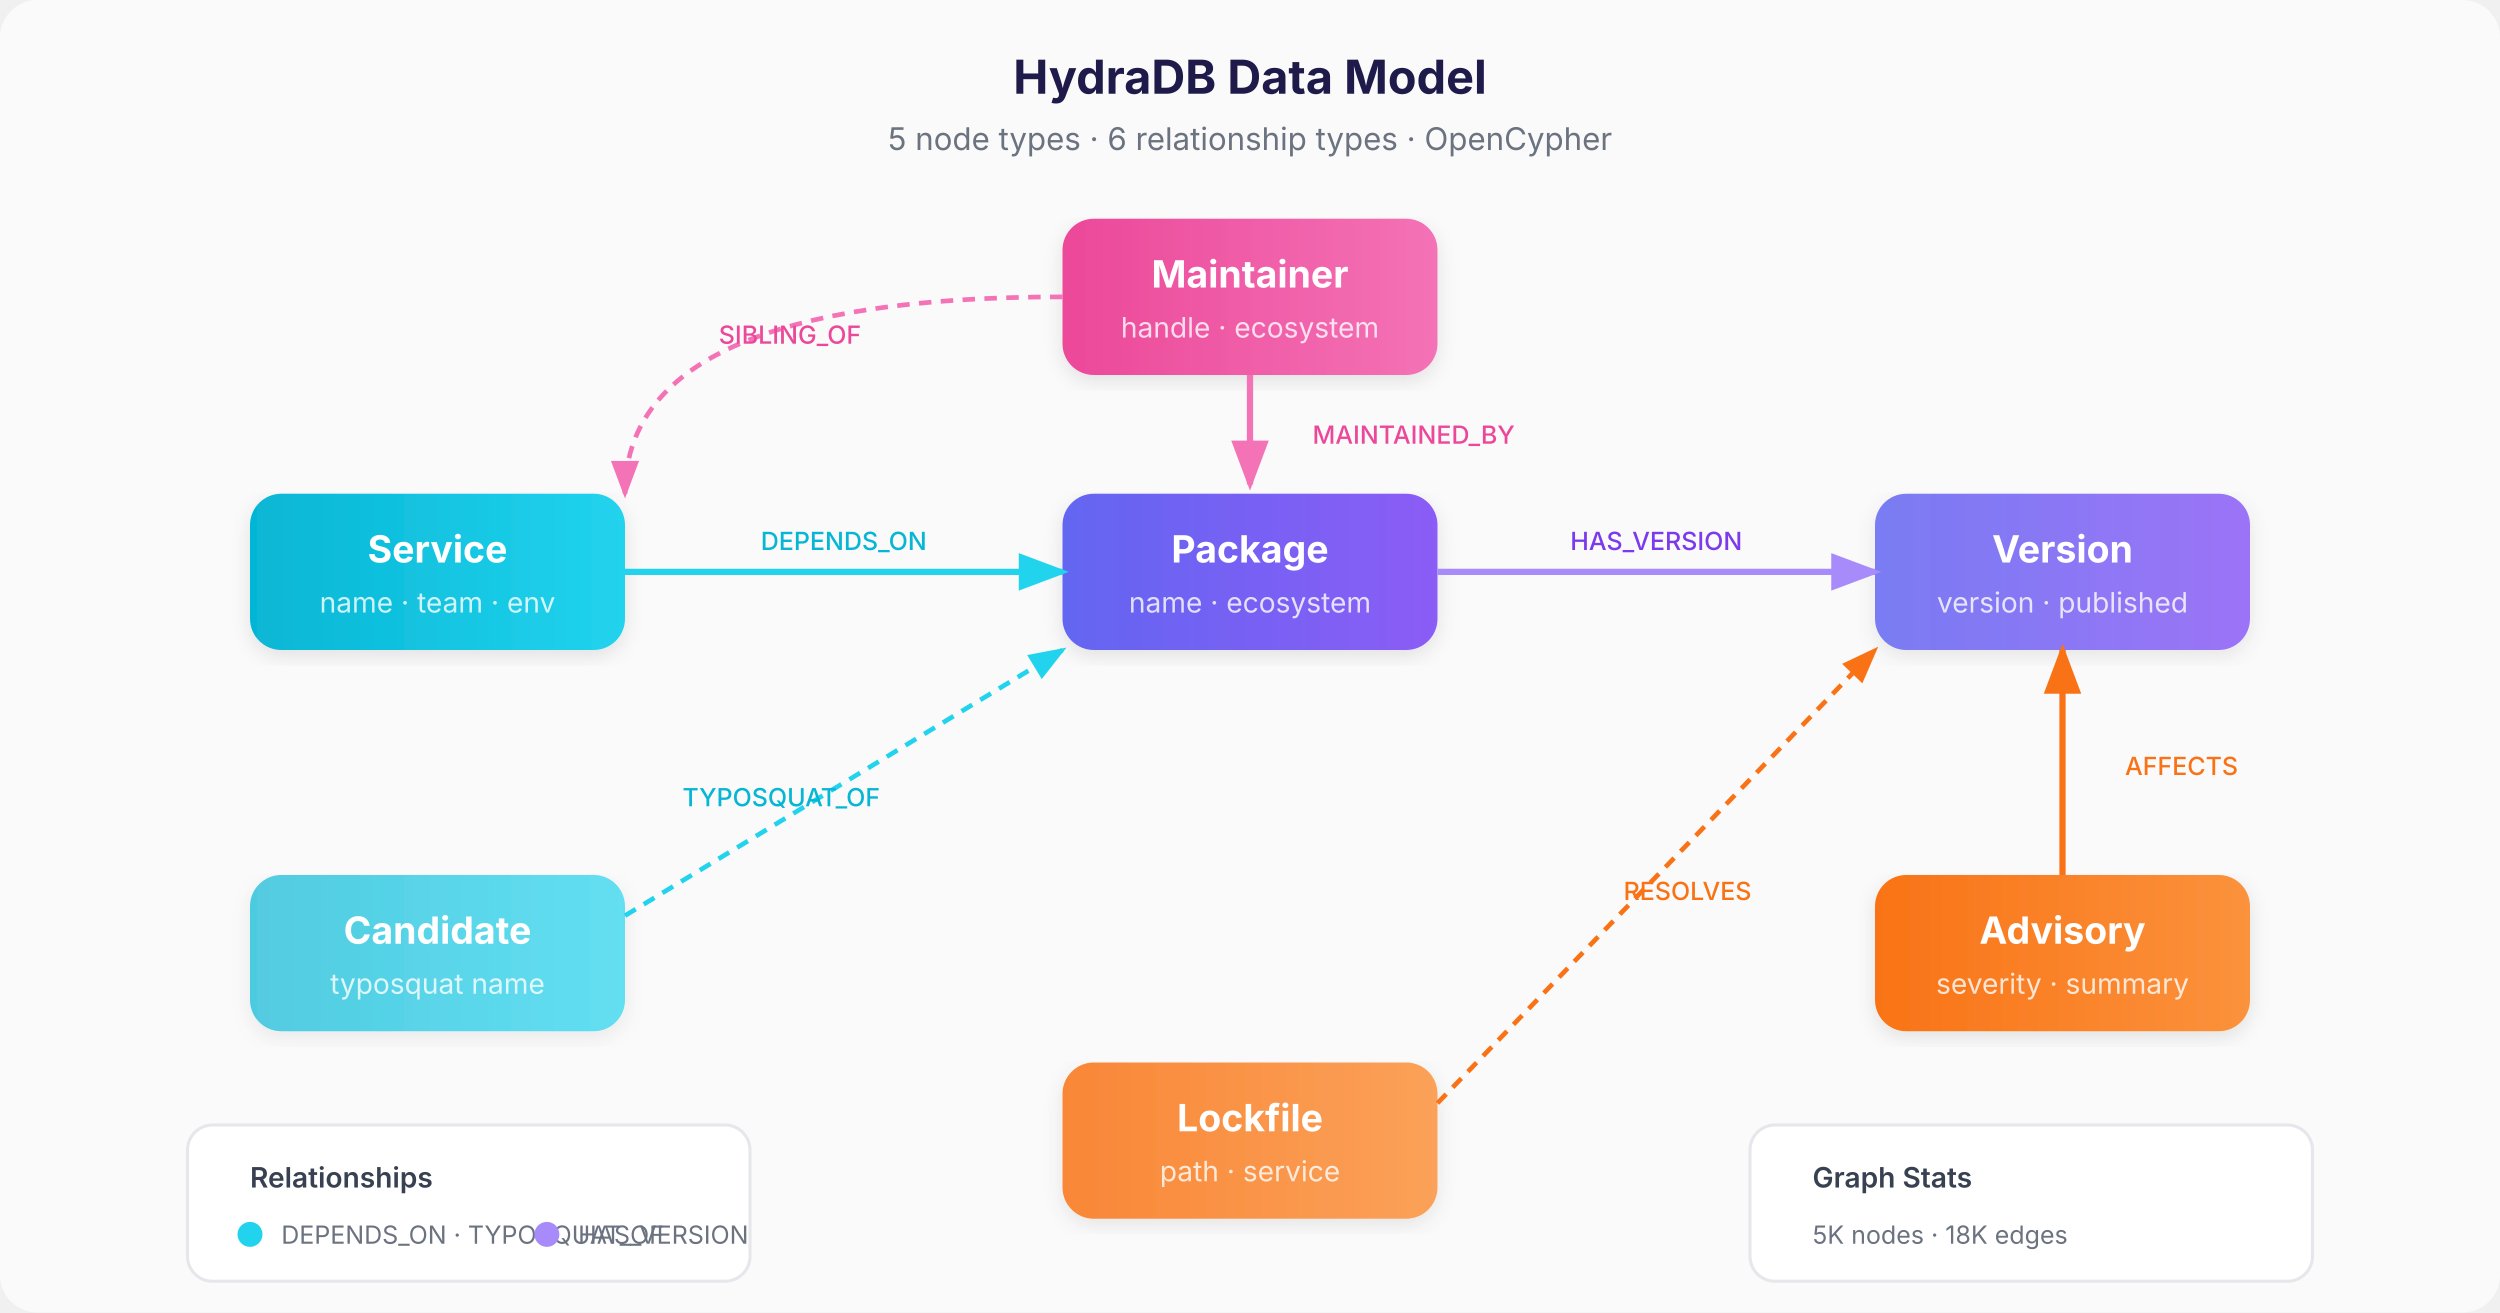
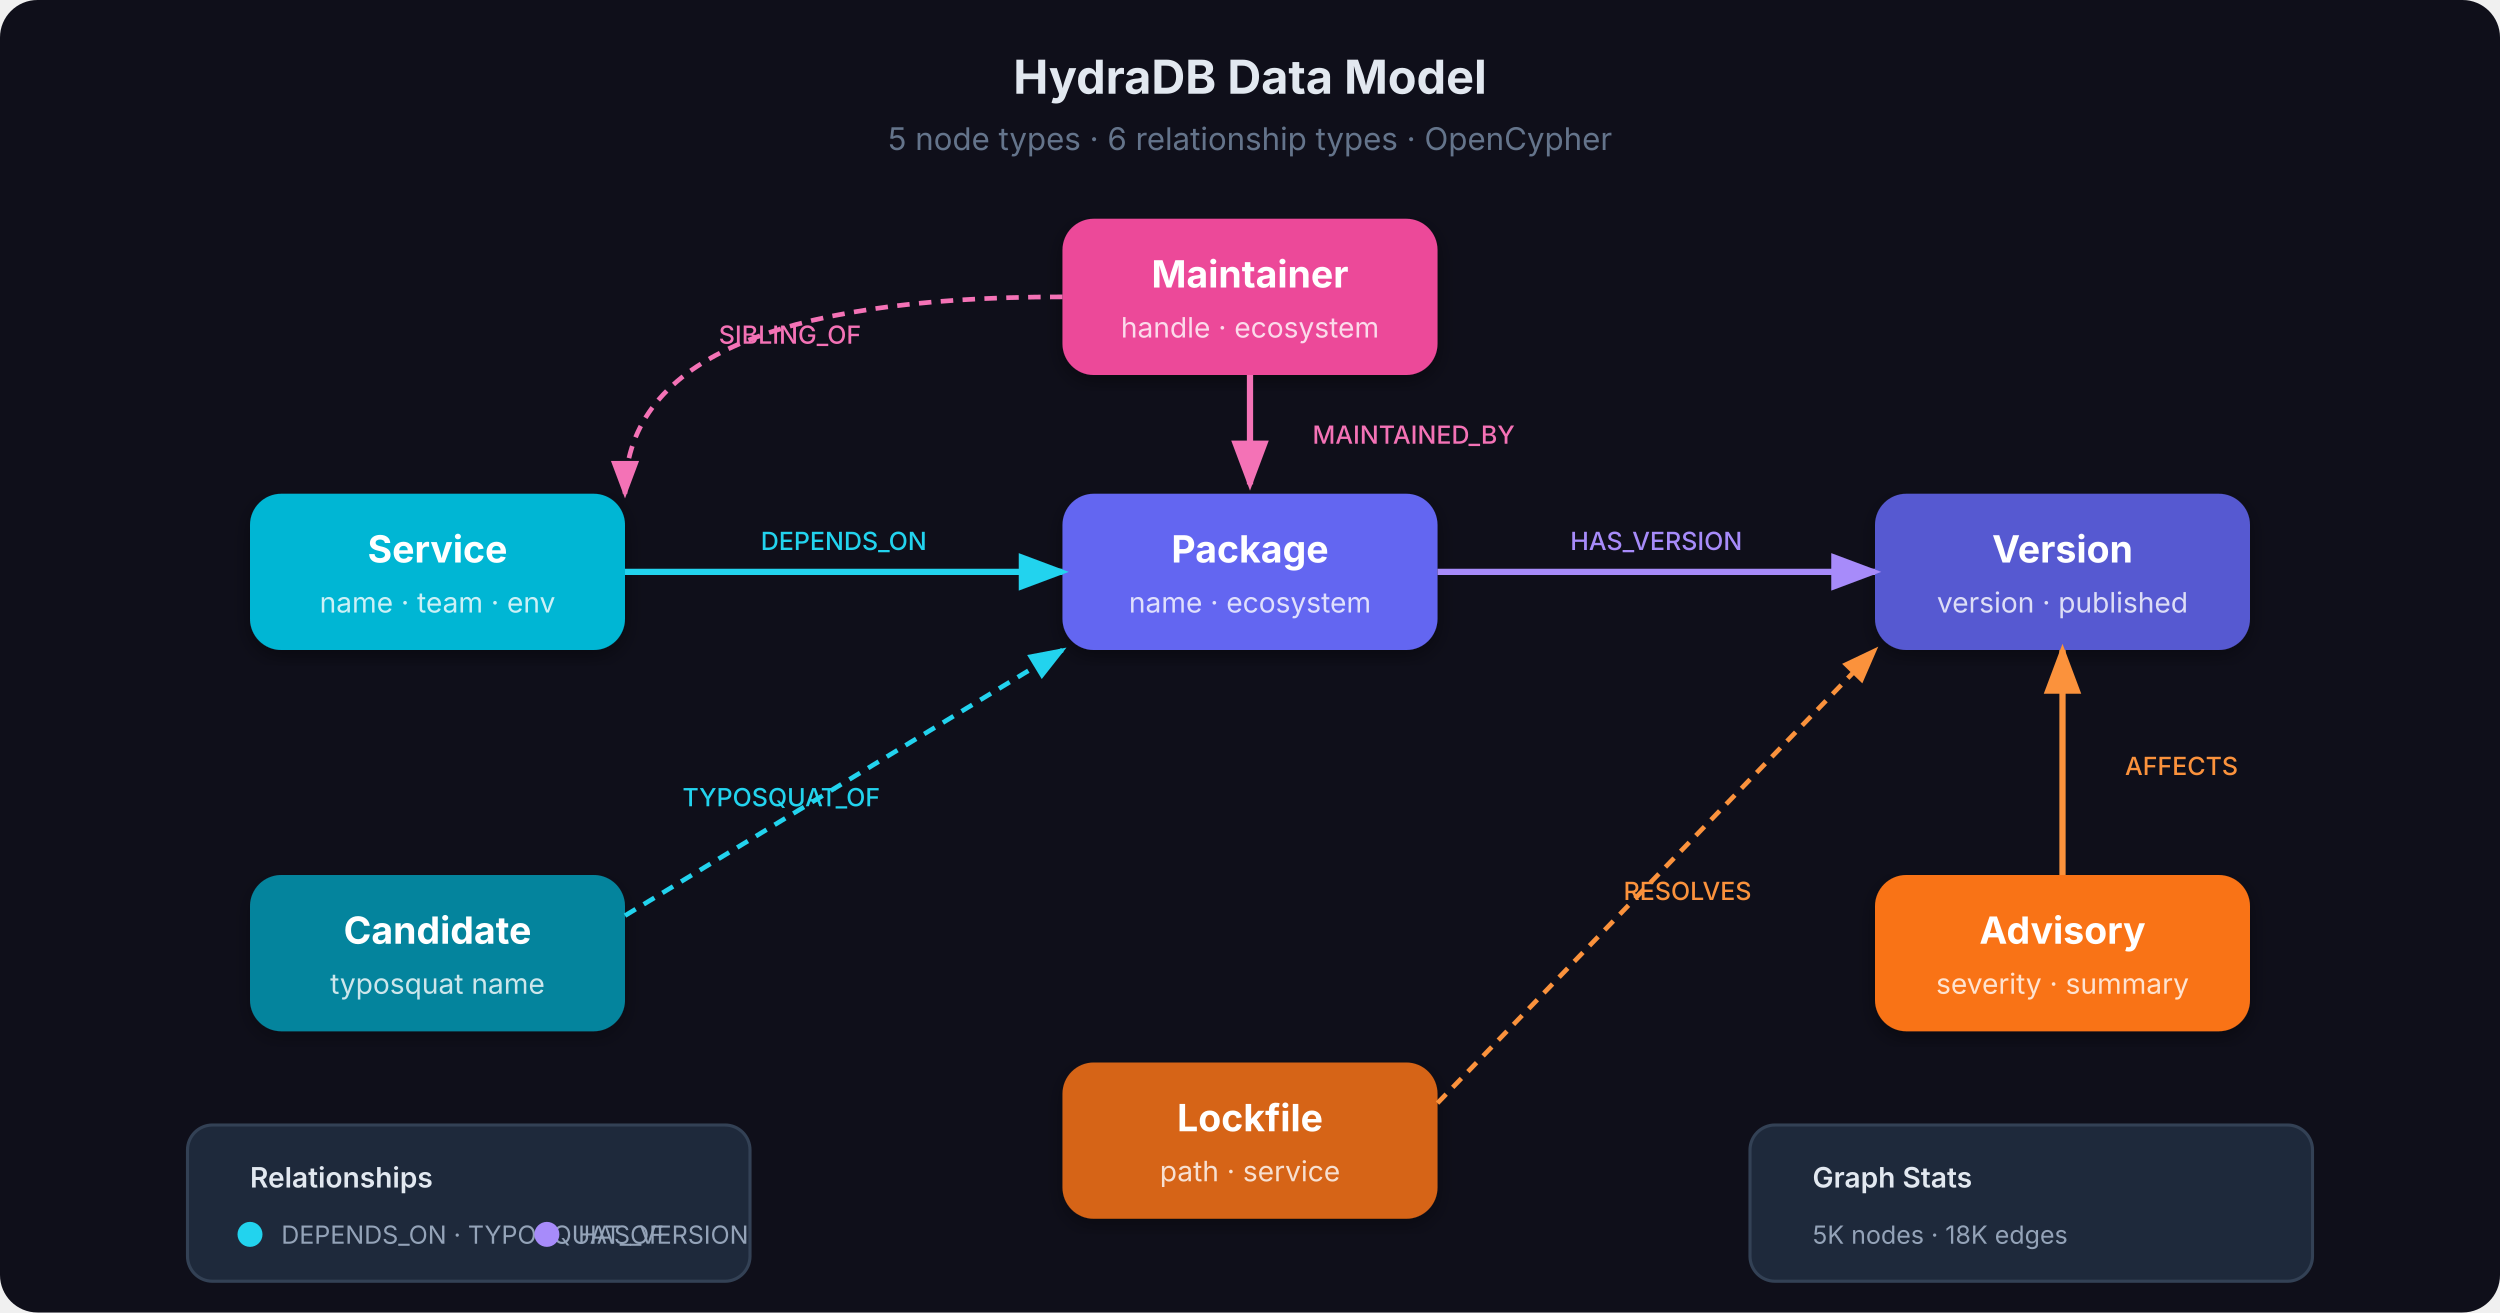
<svg xmlns="http://www.w3.org/2000/svg" viewBox="0 0 800 420" font-family="Inter, system-ui, sans-serif">
  <defs>
    <filter id="s" x="-5%" y="-5%" width="110%" height="115%">
-       <feDropShadow dx="0" dy="2" stdDeviation="3" flood-color="#000" flood-opacity="0.1" />
+       <feDropShadow dx="0" dy="2" stdDeviation="3" flood-color="#000" flood-opacity="0.4" />
    </filter>
-     <linearGradient id="purple" x1="0%" y1="0%" x2="100%" y2="0%">
-       <stop offset="0%" style="stop-color:#6366f1" />
-       <stop offset="100%" style="stop-color:#8b5cf6" />
-     </linearGradient>
-     <linearGradient id="teal" x1="0%" y1="0%" x2="100%" y2="0%">
-       <stop offset="0%" style="stop-color:#06b6d4" />
-       <stop offset="100%" style="stop-color:#22d3ee" />
-     </linearGradient>
-     <linearGradient id="orange" x1="0%" y1="0%" x2="100%" y2="0%">
-       <stop offset="0%" style="stop-color:#f97316" />
-       <stop offset="100%" style="stop-color:#fb923c" />
-     </linearGradient>
-     <linearGradient id="pink" x1="0%" y1="0%" x2="100%" y2="0%">
-       <stop offset="0%" style="stop-color:#ec4899" />
-       <stop offset="100%" style="stop-color:#f472b6" />
-     </linearGradient>
    <marker id="a1" markerWidth="8" markerHeight="6" refX="7" refY="3" orient="auto">
      <polygon points="0 0, 8 3, 0 6" fill="#a78bfa" />
    </marker>
    <marker id="a2" markerWidth="8" markerHeight="6" refX="7" refY="3" orient="auto">
      <polygon points="0 0, 8 3, 0 6" fill="#22d3ee" />
    </marker>
    <marker id="a3" markerWidth="8" markerHeight="6" refX="7" refY="3" orient="auto">
-       <polygon points="0 0, 8 3, 0 6" fill="#f97316" />
+       <polygon points="0 0, 8 3, 0 6" fill="#fb923c" />
    </marker>
    <marker id="a4" markerWidth="8" markerHeight="6" refX="7" refY="3" orient="auto">
      <polygon points="0 0, 8 3, 0 6" fill="#f472b6" />
    </marker>
  </defs>
-   <rect width="800" height="420" fill="#fafafa" rx="12" />
-   <text x="400" y="30" text-anchor="middle" font-size="15" font-weight="700" fill="#1e1b4b">HydraDB Data Model</text>
-   <text x="400" y="48" text-anchor="middle" font-size="10" fill="#6b7280">5 node types · 6 relationship types · OpenCypher</text>
-   <rect x="340" y="70" width="120" height="50" rx="10" fill="url(#pink)" filter="url(#s)" />
+   <rect width="800" height="420" fill="#0f0f1a" rx="12" />
+   <text x="400" y="30" text-anchor="middle" font-size="15" font-weight="700" fill="#e2e8f0">HydraDB Data Model</text>
+   <text x="400" y="48" text-anchor="middle" font-size="10" fill="#64748b">5 node types · 6 relationship types · OpenCypher</text>
+   <rect x="340" y="70" width="120" height="50" rx="10" fill="#ec4899" filter="url(#s)" />
  <text x="400" y="92" text-anchor="middle" font-size="12" font-weight="700" fill="white">Maintainer</text>
  <text x="400" y="108" text-anchor="middle" font-size="9" fill="rgba(255,255,255,0.8)">handle · ecosystem</text>
  <line x1="400" y1="120" x2="400" y2="155" stroke="#f472b6" stroke-width="2" marker-end="url(#a4)" />
-   <text x="420" y="142" font-size="8" fill="#ec4899" font-weight="500">MAINTAINED_BY</text>
-   <rect x="340" y="158" width="120" height="50" rx="10" fill="url(#purple)" filter="url(#s)" />
+   <text x="420" y="142" font-size="8" fill="#f472b6" font-weight="500">MAINTAINED_BY</text>
+   <rect x="340" y="158" width="120" height="50" rx="10" fill="#6366f1" filter="url(#s)" />
  <text x="400" y="180" text-anchor="middle" font-size="12" font-weight="700" fill="white">Package</text>
  <text x="400" y="196" text-anchor="middle" font-size="9" fill="rgba(255,255,255,0.8)">name · ecosystem</text>
-   <rect x="80" y="158" width="120" height="50" rx="10" fill="url(#teal)" filter="url(#s)" />
+   <rect x="80" y="158" width="120" height="50" rx="10" fill="#06b6d4" filter="url(#s)" />
  <text x="140" y="180" text-anchor="middle" font-size="12" font-weight="700" fill="white">Service</text>
  <text x="140" y="196" text-anchor="middle" font-size="9" fill="rgba(255,255,255,0.8)">name · team · env</text>
  <line x1="200" y1="183" x2="340" y2="183" stroke="#22d3ee" stroke-width="2" marker-end="url(#a2)" />
-   <text x="270" y="176" text-anchor="middle" font-size="8" fill="#06b6d4" font-weight="500">DEPENDS_ON</text>
-   <rect x="600" y="158" width="120" height="50" rx="10" fill="url(#purple)" filter="url(#s)" opacity="0.85" />
+   <text x="270" y="176" text-anchor="middle" font-size="8" fill="#22d3ee" font-weight="500">DEPENDS_ON</text>
+   <rect x="600" y="158" width="120" height="50" rx="10" fill="#6366f1" filter="url(#s)" opacity="0.85" />
  <text x="660" y="180" text-anchor="middle" font-size="12" font-weight="700" fill="white">Version</text>
  <text x="660" y="196" text-anchor="middle" font-size="9" fill="rgba(255,255,255,0.8)">version · published</text>
  <line x1="460" y1="183" x2="600" y2="183" stroke="#a78bfa" stroke-width="2" marker-end="url(#a1)" />
-   <text x="530" y="176" text-anchor="middle" font-size="8" fill="#7c3aed" font-weight="500">HAS_VERSION</text>
-   <rect x="80" y="280" width="120" height="50" rx="10" fill="url(#teal)" filter="url(#s)" opacity="0.7" />
+   <text x="530" y="176" text-anchor="middle" font-size="8" fill="#a78bfa" font-weight="500">HAS_VERSION</text>
+   <rect x="80" y="280" width="120" height="50" rx="10" fill="#06b6d4" filter="url(#s)" opacity="0.7" />
  <text x="140" y="302" text-anchor="middle" font-size="12" font-weight="700" fill="white">Candidate</text>
  <text x="140" y="318" text-anchor="middle" font-size="9" fill="rgba(255,255,255,0.8)">typosquat name</text>
  <line x1="200" y1="293" x2="340" y2="208" stroke="#22d3ee" stroke-width="1.5" stroke-dasharray="4,3" marker-end="url(#a2)" />
-   <text x="250" y="258" text-anchor="middle" font-size="8" fill="#06b6d4" font-weight="500">TYPOSQUAT_OF</text>
-   <rect x="600" y="280" width="120" height="50" rx="10" fill="url(#orange)" filter="url(#s)" />
+   <text x="250" y="258" text-anchor="middle" font-size="8" fill="#22d3ee" font-weight="500">TYPOSQUAT_OF</text>
+   <rect x="600" y="280" width="120" height="50" rx="10" fill="#f97316" filter="url(#s)" />
  <text x="660" y="302" text-anchor="middle" font-size="12" font-weight="700" fill="white">Advisory</text>
  <text x="660" y="318" text-anchor="middle" font-size="9" fill="rgba(255,255,255,0.8)">severity · summary</text>
-   <line x1="660" y1="280" x2="660" y2="208" stroke="#f97316" stroke-width="2" marker-end="url(#a3)" />
-   <text x="680" y="248" font-size="8" fill="#f97316" font-weight="500">AFFECTS</text>
-   <rect x="340" y="340" width="120" height="50" rx="10" fill="url(#orange)" filter="url(#s)" opacity="0.85" />
+   <line x1="660" y1="280" x2="660" y2="208" stroke="#fb923c" stroke-width="2" marker-end="url(#a3)" />
+   <text x="680" y="248" font-size="8" fill="#fb923c" font-weight="500">AFFECTS</text>
+   <rect x="340" y="340" width="120" height="50" rx="10" fill="#f97316" filter="url(#s)" opacity="0.85" />
  <text x="400" y="362" text-anchor="middle" font-size="12" font-weight="700" fill="white">Lockfile</text>
  <text x="400" y="378" text-anchor="middle" font-size="9" fill="rgba(255,255,255,0.8)">path · service</text>
-   <line x1="460" y1="353" x2="600" y2="208" stroke="#f97316" stroke-width="1.5" stroke-dasharray="4,3" marker-end="url(#a3)" />
-   <text x="540" y="288" text-anchor="middle" font-size="8" fill="#f97316" font-weight="500">RESOLVES</text>
+   <line x1="460" y1="353" x2="600" y2="208" stroke="#fb923c" stroke-width="1.5" stroke-dasharray="4,3" marker-end="url(#a3)" />
+   <text x="540" y="288" text-anchor="middle" font-size="8" fill="#fb923c" font-weight="500">RESOLVES</text>
  <path d="M 340 95 Q 200 95 200 158" fill="none" stroke="#f472b6" stroke-width="1.5" stroke-dasharray="4,3" marker-end="url(#a4)" />
-   <text x="230" y="110" font-size="8" fill="#ec4899" font-weight="500">SIBLING_OF</text>
-   <rect x="60" y="360" width="180" height="50" rx="8" fill="white" stroke="#e5e7eb" stroke-width="1" />
-   <text x="80" y="380" font-size="9" font-weight="600" fill="#374151">Relationships</text>
+   <text x="230" y="110" font-size="8" fill="#f472b6" font-weight="500">SIBLING_OF</text>
+   <rect x="60" y="360" width="180" height="50" rx="8" fill="#1e293b" stroke="#334155" stroke-width="1" />
+   <text x="80" y="380" font-size="9" font-weight="600" fill="#e2e8f0">Relationships</text>
  <circle cx="80" cy="395" r="4" fill="#22d3ee" />
-   <text x="90" y="398" font-size="8" fill="#6b7280">DEPENDS_ON · TYPOSQUAT_OF</text>
+   <text x="90" y="398" font-size="8" fill="#94a3b8">DEPENDS_ON · TYPOSQUAT_OF</text>
  <circle cx="175" cy="395" r="4" fill="#a78bfa" />
-   <text x="185" y="398" font-size="8" fill="#6b7280">HAS_VERSION</text>
-   <rect x="560" y="360" width="180" height="50" rx="8" fill="white" stroke="#e5e7eb" stroke-width="1" />
-   <text x="580" y="380" font-size="9" font-weight="600" fill="#374151">Graph Stats</text>
-   <text x="580" y="398" font-size="8" fill="#6b7280">5K nodes · 18K edges</text>
+   <text x="185" y="398" font-size="8" fill="#94a3b8">HAS_VERSION</text>
+   <rect x="560" y="360" width="180" height="50" rx="8" fill="#1e293b" stroke="#334155" stroke-width="1" />
+   <text x="580" y="380" font-size="9" font-weight="600" fill="#e2e8f0">Graph Stats</text>
+   <text x="580" y="398" font-size="8" fill="#94a3b8">5K nodes · 18K edges</text>
</svg>
